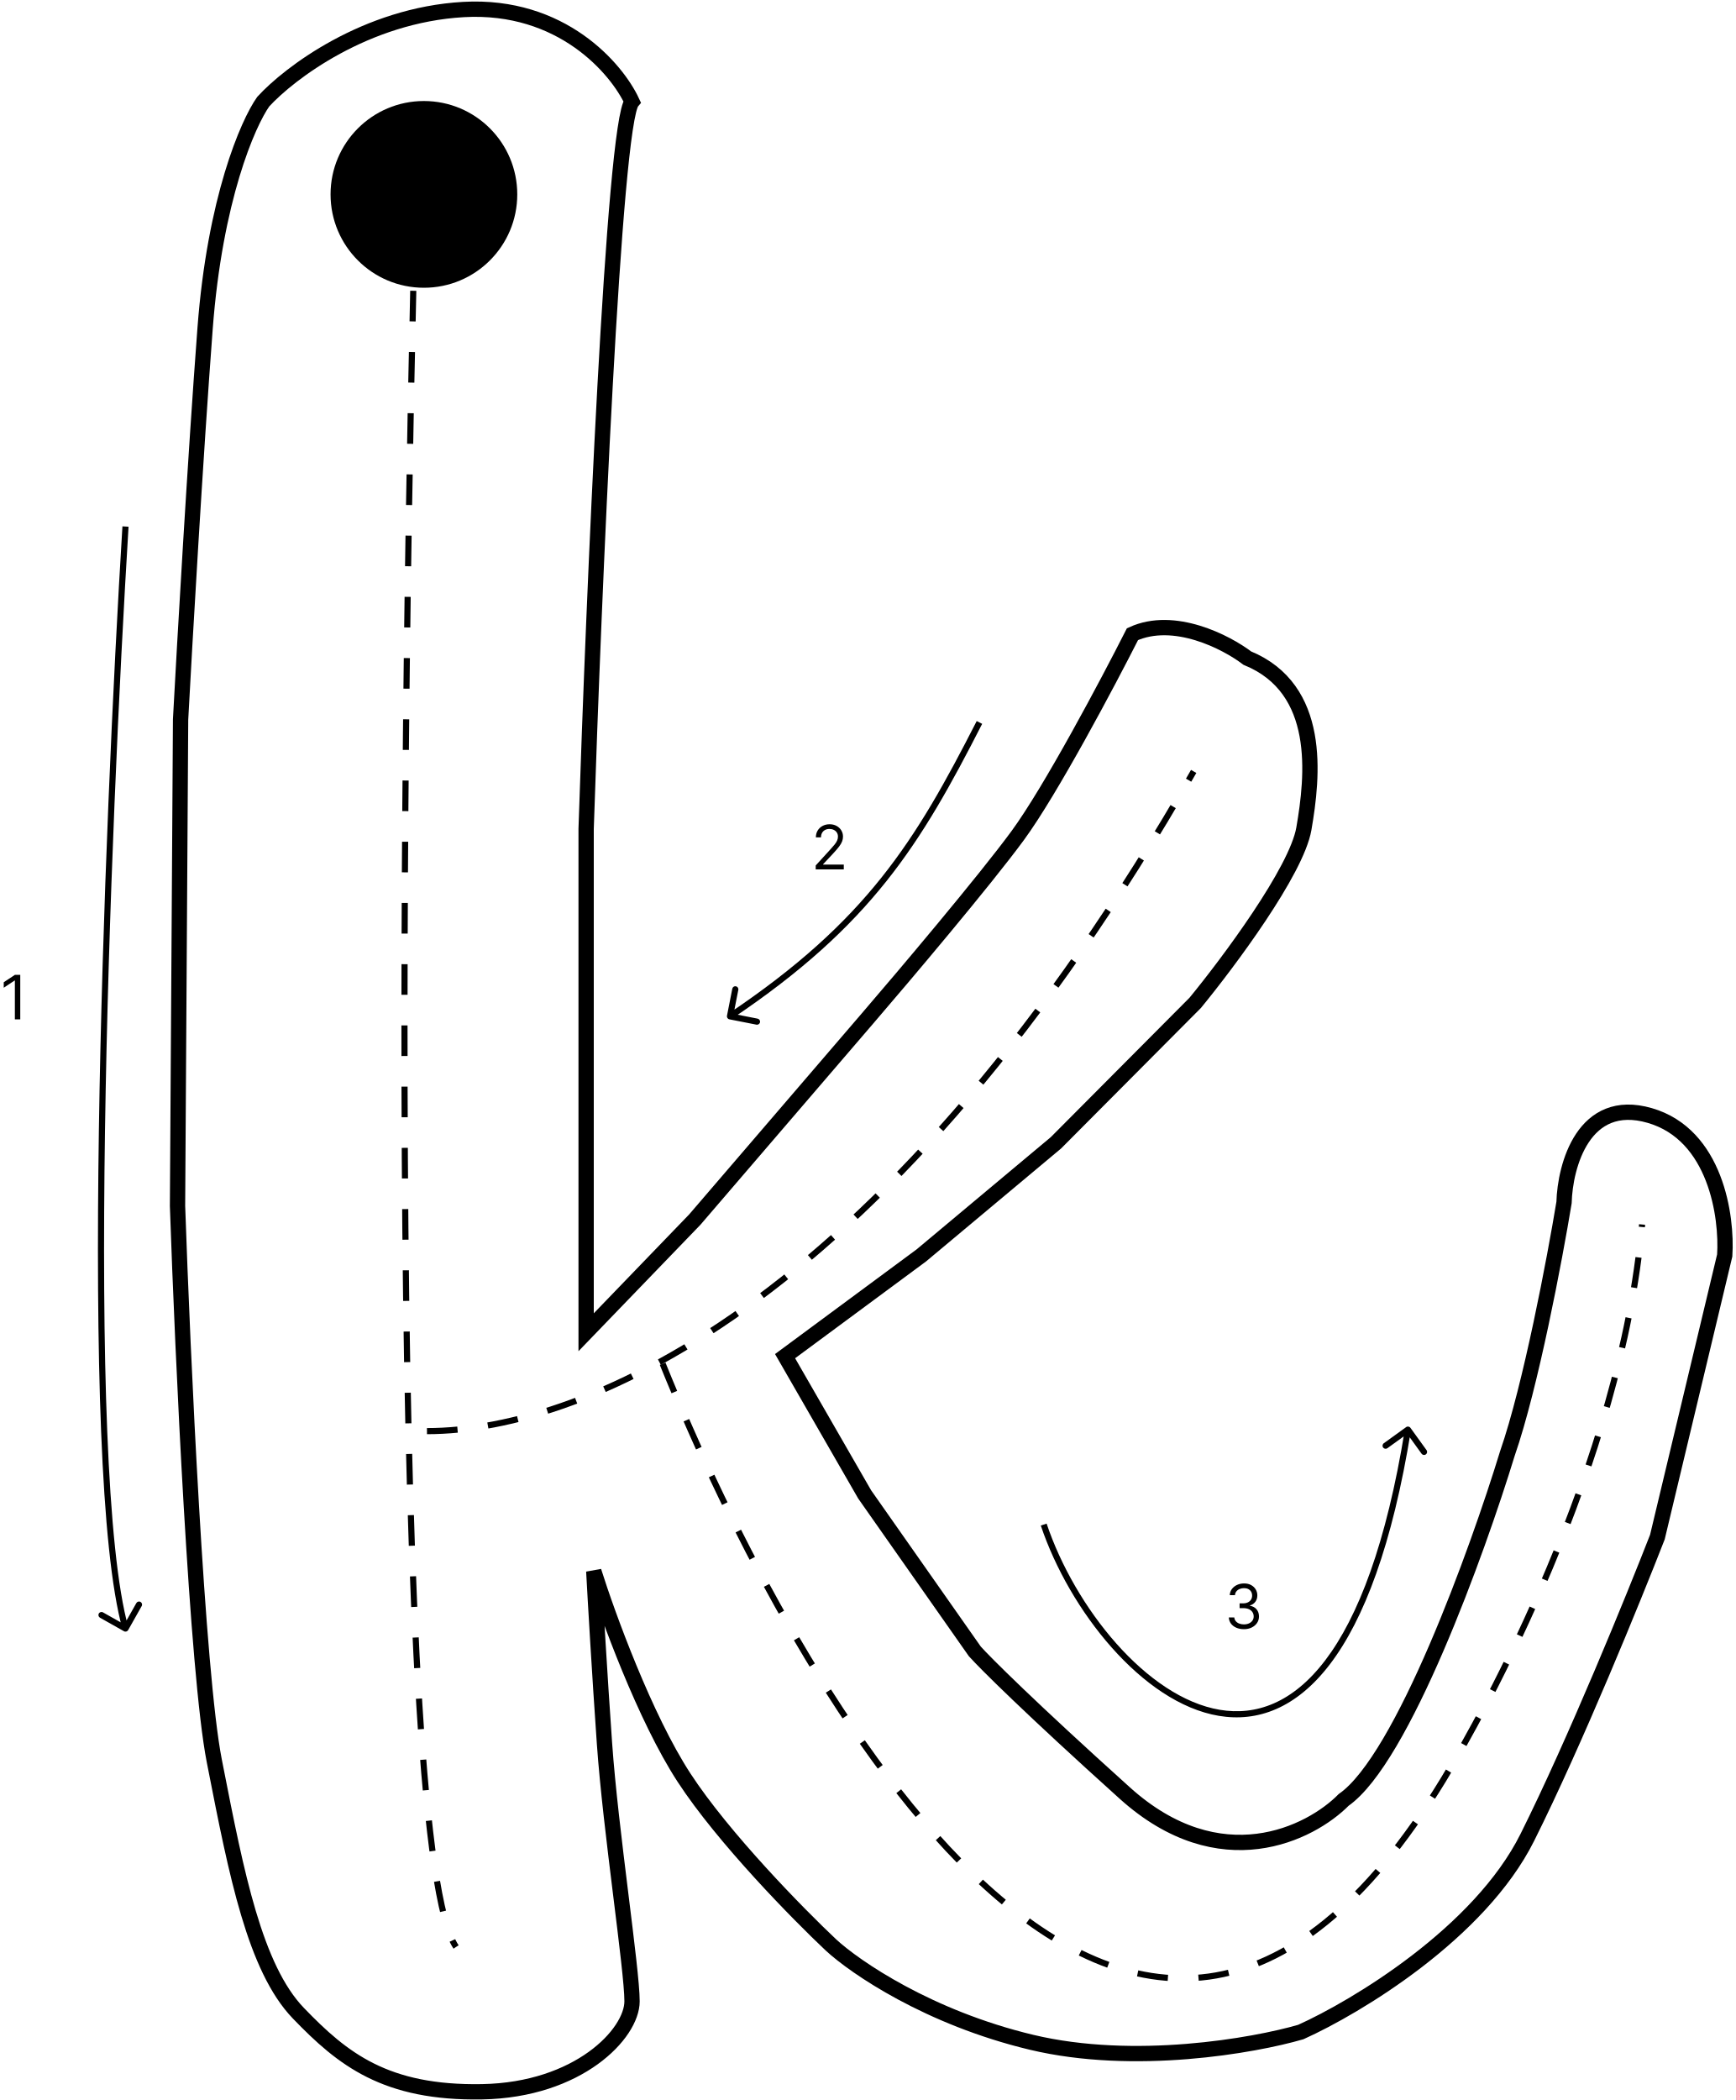
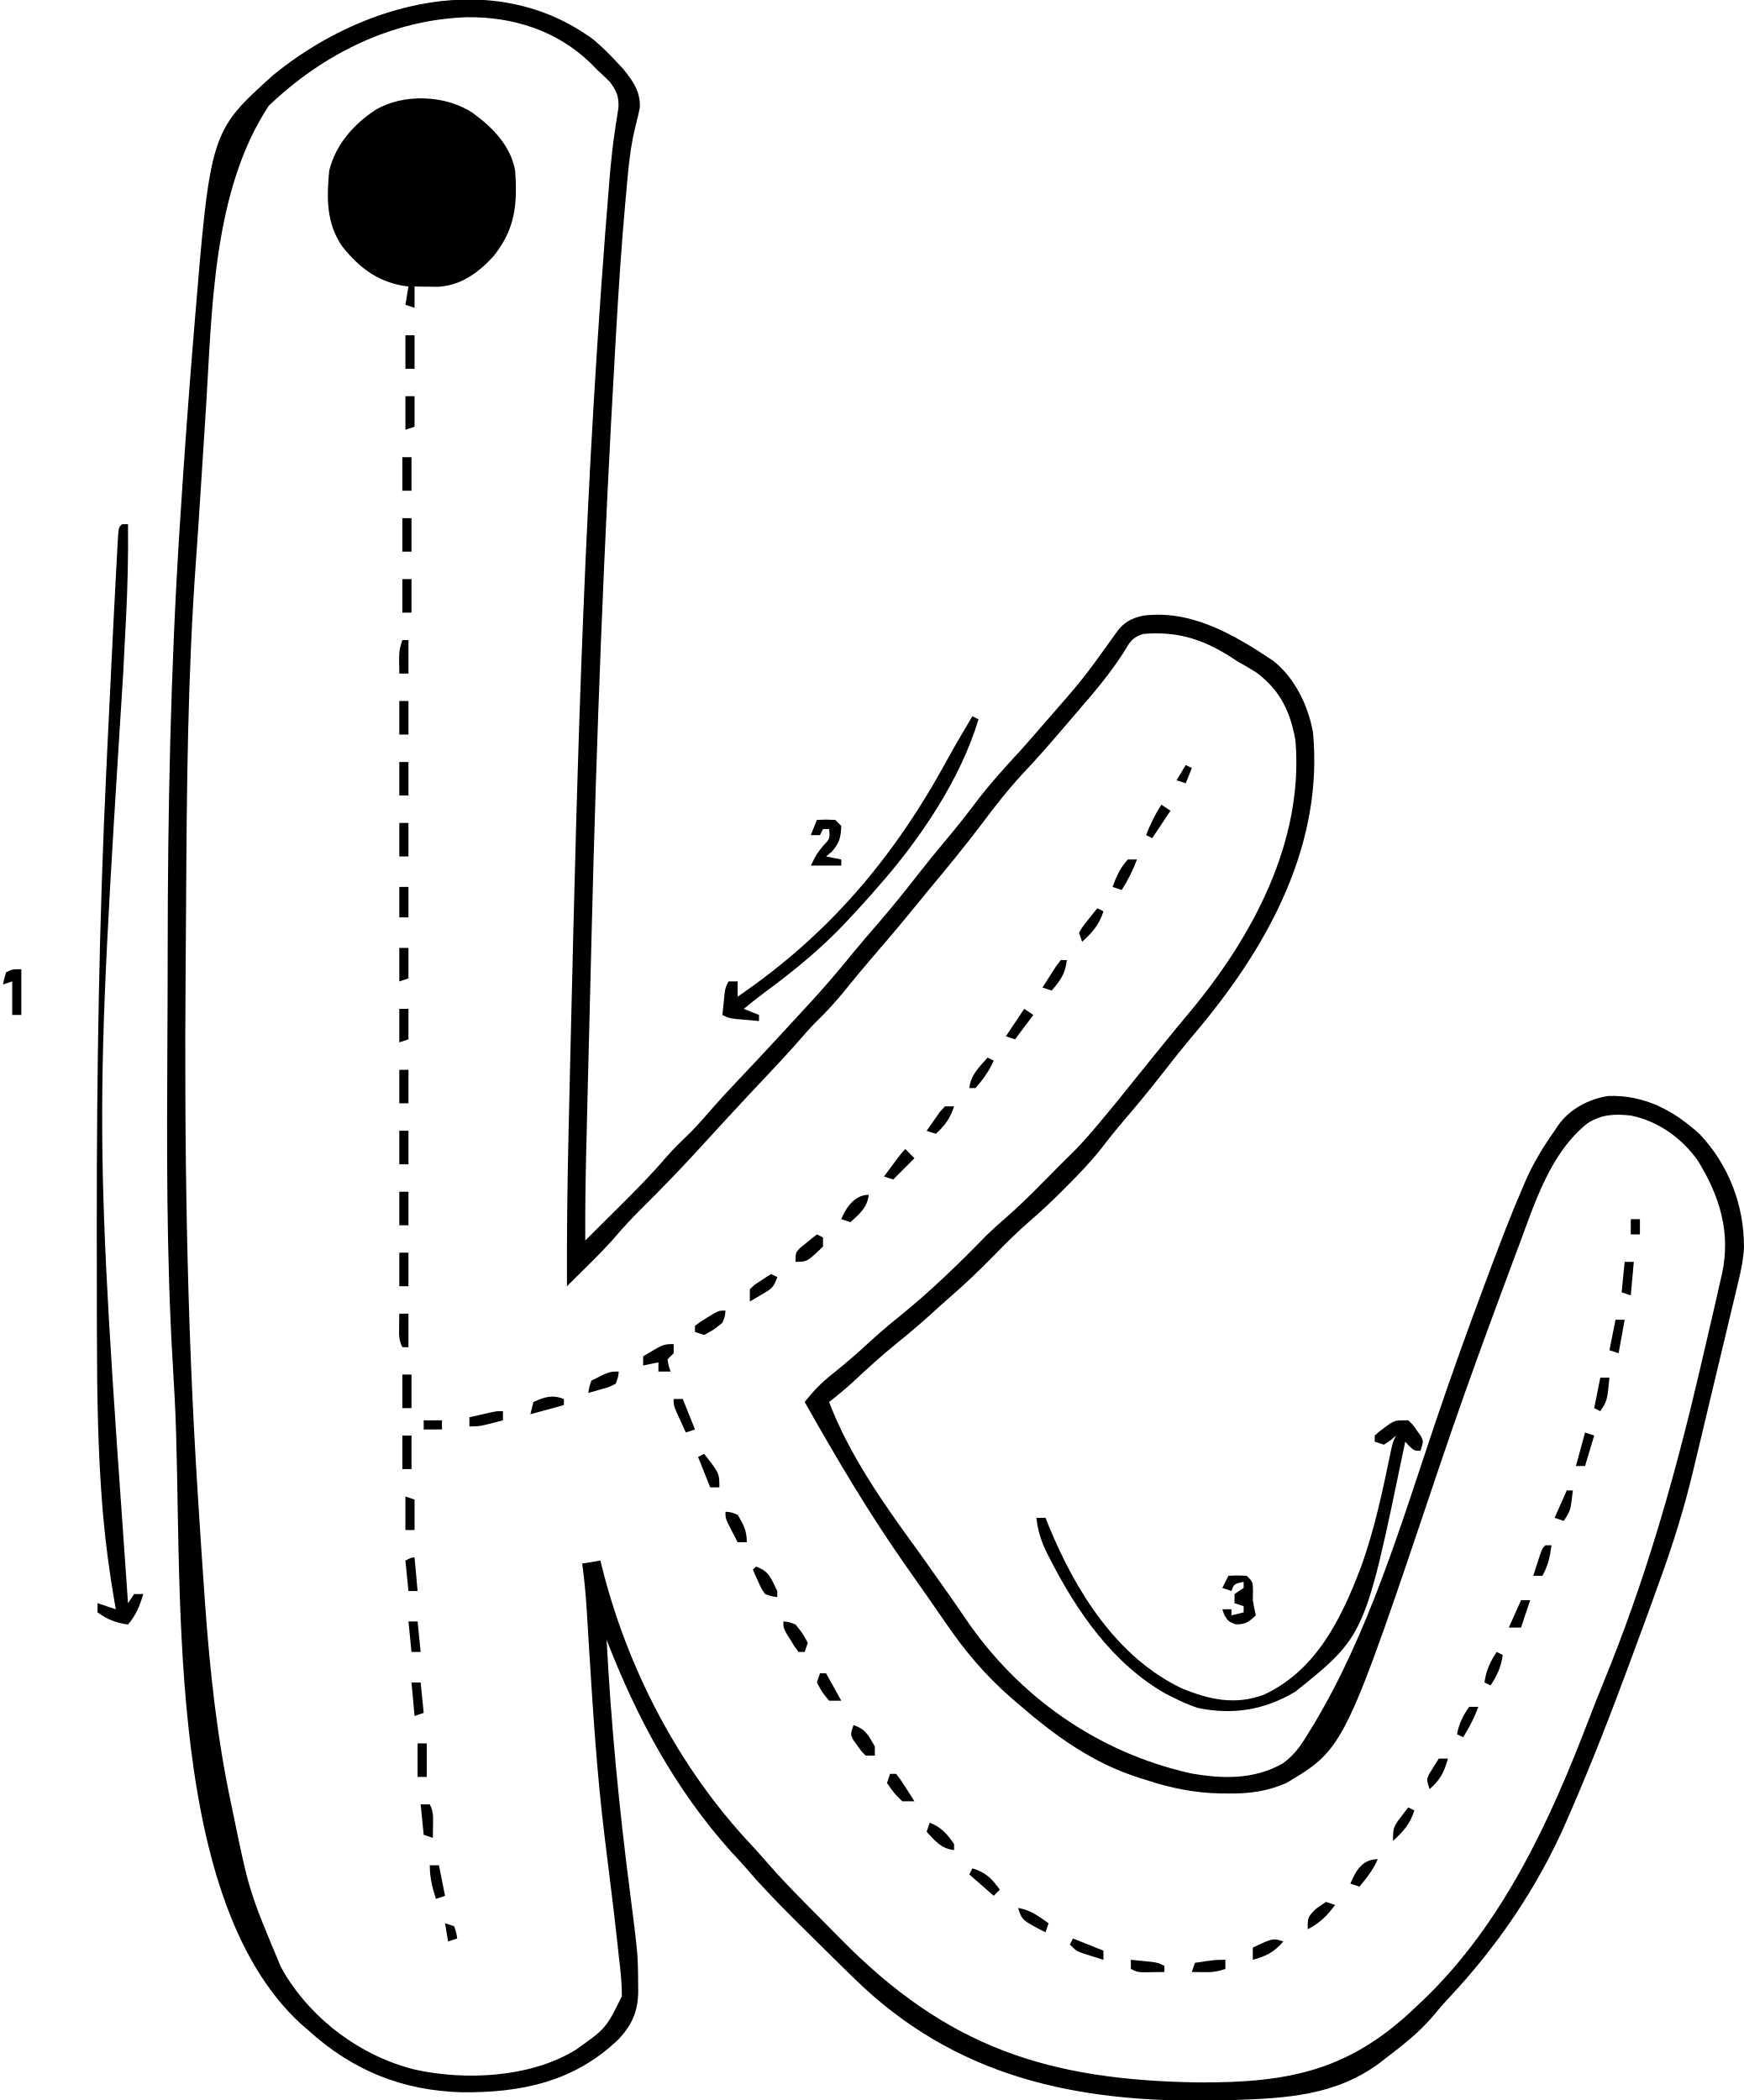
- <svg xmlns="http://www.w3.org/2000/svg" width="567" height="686" viewBox="0 0 567 686" fill="none">
-   <path d="M151.5 3.106C183.5 1.322 201.5 22.434 206.5 33.214C200.5 40.35 194 194.53 191.5 270.727V435.203L227 398.405L283.5 332.615C295.333 318.862 321.7 287.677 332.5 272.958C343.3 258.238 362 222.964 370 207.167C383.6 200.923 400.667 209.769 407.5 214.973C432 225.009 429 253.443 426 270.727C423.6 284.554 401.333 314.402 390.5 327.597L345 373.315L301 410.113L256.5 443.008L282.5 488.17L318.5 539.464C321.833 543.181 336.3 557.64 367.5 585.74C398.7 613.84 428.167 598.935 439 587.97C458.2 574.589 482.667 506.94 492.5 474.788C500.1 452.933 508 411.043 511 392.829C511.333 380.749 517.4 358.15 539 364.395C560.6 370.639 564.333 397.476 563.5 410.113L541.5 502.108C533.833 521.808 514.6 569.013 499 600.236C483.4 631.458 443.167 655.619 425 663.796C409.667 668.256 370.6 675.17 337 667.141C303.4 659.113 279.333 642.609 271.5 635.361C260.833 625.325 236.3 600.347 223.5 580.722C210.7 561.096 198.5 527.569 194 513.259C194.5 522.551 195.9 546.823 197.5 569.571C199.5 598.006 206.5 643.167 206.5 653.76C206.5 664.354 189 682.752 157.5 683.31C126 683.868 112 672.717 97.5 657.663C83.284 642.904 77.238 612.065 70.409 577.235L70 575.146C64.4 546.6 59.667 442.451 58 393.945L59 235.045C60.333 210.141 63.8 149.74 67 107.367C70.2 64.994 81 40.276 86 33.214C94.5 23.921 119.5 4.89 151.5 3.106Z" stroke="black" stroke-width="5" />
-   <path d="M136 55C131.166 235.167 127 603.6 149 636" stroke="black" stroke-width="2" stroke-dasharray="10 10" />
-   <path d="M139.5 467.5C192 467.5 291.2 424.4 390 252" stroke="black" stroke-width="2" stroke-dasharray="10 10" />
-   <path d="M216.5 445.5C260.167 553.5 370 748 471.5 581.5C484.607 560 529.7 478.4 536.5 400" stroke="black" stroke-width="2" stroke-dasharray="10 10" />
-   <path d="M6.619 318.455V333H4.858V320.301H4.773L1.222 322.659V320.869L4.858 318.455H6.619Z" fill="black" />
-   <path d="M266.506 284V282.722L271.307 277.466C271.87 276.85 272.334 276.315 272.699 275.861C273.063 275.402 273.333 274.971 273.509 274.568C273.688 274.161 273.778 273.735 273.778 273.29C273.778 272.778 273.655 272.336 273.409 271.962C273.168 271.588 272.836 271.299 272.415 271.095C271.993 270.892 271.52 270.79 270.994 270.79C270.436 270.79 269.948 270.906 269.531 271.138C269.119 271.365 268.8 271.685 268.572 272.097C268.35 272.509 268.239 272.991 268.239 273.545H266.562C266.562 272.693 266.759 271.945 267.152 271.301C267.545 270.657 268.08 270.155 268.757 269.795C269.439 269.436 270.204 269.256 271.051 269.256C271.903 269.256 272.659 269.436 273.317 269.795C273.975 270.155 274.491 270.641 274.865 271.251C275.239 271.862 275.426 272.542 275.426 273.29C275.426 273.825 275.329 274.348 275.135 274.859C274.946 275.366 274.614 275.932 274.141 276.557C273.672 277.177 273.021 277.935 272.188 278.83L268.92 282.324V282.438H275.682V284H266.506Z" fill="black" />
-   <path d="M406.42 532.199C405.483 532.199 404.647 532.038 403.913 531.716C403.184 531.394 402.604 530.946 402.173 530.374C401.747 529.796 401.515 529.126 401.477 528.364H403.267C403.305 528.832 403.466 529.237 403.75 529.578C404.034 529.914 404.406 530.175 404.865 530.359C405.324 530.544 405.833 530.636 406.392 530.636C407.017 530.636 407.571 530.527 408.054 530.31C408.537 530.092 408.916 529.789 409.19 529.401C409.465 529.012 409.602 528.562 409.602 528.051C409.602 527.516 409.47 527.045 409.205 526.638C408.939 526.226 408.551 525.904 408.04 525.672C407.528 525.44 406.903 525.324 406.165 525.324H405V523.761H406.165C406.742 523.761 407.249 523.657 407.685 523.449C408.125 523.241 408.468 522.947 408.714 522.568C408.965 522.189 409.091 521.744 409.091 521.233C409.091 520.741 408.982 520.312 408.764 519.947C408.546 519.583 408.239 519.299 407.841 519.095C407.448 518.892 406.984 518.79 406.449 518.79C405.947 518.79 405.473 518.882 405.028 519.067C404.588 519.247 404.228 519.509 403.949 519.855C403.67 520.196 403.518 520.608 403.494 521.091H401.79C401.818 520.329 402.048 519.661 402.479 519.088C402.91 518.51 403.473 518.061 404.169 517.739C404.87 517.417 405.639 517.256 406.477 517.256C407.377 517.256 408.149 517.438 408.793 517.803C409.437 518.162 409.931 518.638 410.277 519.23C410.623 519.822 410.795 520.461 410.795 521.148C410.795 521.967 410.58 522.665 410.149 523.243C409.723 523.821 409.143 524.221 408.409 524.443V524.557C409.328 524.708 410.045 525.099 410.561 525.729C411.077 526.354 411.335 527.128 411.335 528.051C411.335 528.842 411.12 529.552 410.689 530.182C410.263 530.807 409.68 531.299 408.942 531.659C408.203 532.019 407.363 532.199 406.42 532.199Z" fill="black" />
-   <path d="M40.509 532.871C40.99 533.142 41.6 532.972 41.871 532.491L46.29 524.651C46.562 524.17 46.391 523.56 45.91 523.288C45.429 523.017 44.819 523.188 44.548 523.669L40.62 530.638L33.651 526.71C33.169 526.439 32.56 526.609 32.288 527.09C32.017 527.571 32.188 528.181 32.669 528.452L40.509 532.871ZM40.002 171.939C36.983 221.133 33.36 298.17 32.303 369.404C31.775 405.02 31.888 439.196 33.039 467.72C34.19 496.212 36.379 519.163 40.037 532.269L41.963 531.731C38.376 518.878 36.189 496.146 35.038 467.639C33.888 439.167 33.775 405.031 34.303 369.433C35.359 298.238 38.98 221.234 41.998 172.061L40.002 171.939Z" fill="black" />
-   <path d="M237.519 331.807C237.412 332.349 237.765 332.874 238.307 332.981L247.137 334.721C247.679 334.828 248.204 334.475 248.311 333.934C248.418 333.392 248.065 332.866 247.524 332.759L239.674 331.212L241.221 323.363C241.328 322.821 240.975 322.296 240.434 322.189C239.892 322.082 239.366 322.435 239.259 322.976L237.519 331.807ZM319.109 235.545C309.082 255.186 300.106 271.489 287.986 286.683C275.874 301.867 260.596 315.975 237.943 331.17L239.057 332.83C261.85 317.543 277.289 303.3 289.55 287.93C301.803 272.569 310.854 256.113 320.891 236.455L319.109 235.545Z" fill="black" />
-   <path d="M460.811 466.415C460.487 465.967 459.862 465.866 459.415 466.189L452.118 471.458C451.67 471.781 451.569 472.406 451.892 472.854C452.216 473.302 452.841 473.402 453.288 473.079L459.775 468.396L464.458 474.882C464.781 475.33 465.406 475.431 465.854 475.108C466.302 474.784 466.402 474.159 466.079 473.711L460.811 466.415ZM340.052 498.347C344.731 512.273 353.04 526.734 363.261 538.244C373.467 549.736 385.679 558.395 398.198 560.505C410.819 562.633 423.55 558.071 434.584 543.561C445.573 529.11 454.917 504.762 460.987 467.159L459.013 466.841C452.963 504.315 443.689 528.283 432.992 542.351C422.338 556.36 410.311 560.519 398.53 558.533C386.647 556.53 374.814 548.241 364.756 536.916C354.714 525.607 346.541 511.38 341.948 497.71L340.052 498.347Z" fill="black" />
-   <circle cx="138.5" cy="63.5" r="30.5" fill="black" />
+ <svg xmlns="http://www.w3.org/2000/svg" version="1.1" width="572" height="689">
+   <path d="M0 0 C2.61 2.193 4.936 4.471 7.254 6.969 C8.079 7.853 8.904 8.737 9.754 9.648 C12.989 13.682 15.3 16.873 15.184 22.168 C14.805 23.977 14.423 25.787 13.944 27.572 C12.025 34.841 11.392 42.191 10.738 49.66 C10.609 51.085 10.481 52.51 10.352 53.936 C9.131 67.647 8.216 81.374 7.433 95.117 C7.313 97.214 7.191 99.311 7.07 101.408 C3.392 164.968 0.944 228.604 -0.629 292.249 C-0.757 297.416 -0.888 302.582 -1.02 307.749 C-1.309 319.134 -1.591 330.52 -1.871 341.906 C-1.905 343.273 -1.905 343.273 -1.939 344.667 C-2.069 349.922 -2.196 355.177 -2.321 360.431 C-2.359 362.027 -2.397 363.622 -2.437 365.217 C-2.671 374.804 -2.796 384.378 -2.746 393.969 C0.119 391.127 2.982 388.283 5.842 385.436 C6.811 384.471 7.782 383.507 8.754 382.544 C13.954 377.39 19.035 372.207 23.799 366.645 C26.319 363.743 29.092 361.111 31.848 358.438 C34.48 355.737 36.935 352.917 39.407 350.07 C42.34 346.733 45.39 343.51 48.441 340.281 C49.762 338.878 51.082 337.474 52.402 336.07 C53.052 335.38 53.701 334.689 54.37 333.978 C58.57 329.498 62.731 324.983 66.884 320.459 C68.22 319.005 69.561 317.555 70.902 316.105 C75.74 310.844 80.36 305.468 84.848 299.906 C87.552 296.605 90.335 293.381 93.129 290.156 C97.659 284.913 101.999 279.554 106.247 274.081 C109.197 270.289 112.221 266.581 115.316 262.906 C118.754 258.823 122.039 254.664 125.254 250.406 C129.908 244.263 135.009 238.616 140.254 232.969 C142.617 230.328 144.937 227.65 147.254 224.969 C147.684 224.475 148.115 223.982 148.558 223.474 C160.661 209.639 160.661 209.639 171.344 194.711 C173.783 191.209 176.192 189.884 180.254 188.969 C196.094 186.916 210.137 195.234 222.836 203.688 C229.984 209.264 234.458 218.456 236.008 227.324 C239.385 263.613 221.921 296.099 199.379 323.406 C198.167 324.859 196.955 326.311 195.742 327.762 C192.606 331.522 189.568 335.35 186.566 339.219 C182.555 344.377 178.412 349.4 174.158 354.361 C171.51 357.456 168.977 360.607 166.504 363.844 C162.881 368.417 158.872 372.534 154.754 376.656 C154.137 377.274 153.52 377.892 152.884 378.529 C149.771 381.605 146.6 384.568 143.285 387.426 C139.066 391.075 135.159 394.988 131.254 398.969 C126.668 403.644 122.017 408.144 117.053 412.419 C114.81 414.351 112.627 416.346 110.441 418.344 C107 421.454 103.491 424.434 99.879 427.344 C94.708 431.523 89.837 435.953 84.98 440.488 C82.48 442.763 79.919 444.89 77.254 446.969 C83.788 464.123 94.824 479.915 105.581 494.665 C107.75 497.651 109.872 500.669 111.991 503.69 C113.475 505.803 114.969 507.908 116.465 510.012 C118.254 512.535 120.008 515.076 121.73 517.645 C139.321 543.613 165.13 561.804 195.691 568.75 C206.147 570.66 216.666 570.927 226.121 565.516 C229.8 562.847 231.933 559.845 234.254 555.969 C234.906 554.914 235.558 553.86 236.23 552.773 C254.345 522.581 264.77 487.511 275.937 454.321 C281.287 438.452 286.935 422.711 292.816 407.031 C293.19 406.032 293.563 405.032 293.948 404.002 C297.473 394.584 301.051 385.199 305.055 375.973 C305.461 375.032 305.461 375.032 305.876 374.072 C308.429 368.312 311.618 363.099 315.254 357.969 C315.65 357.365 316.045 356.762 316.453 356.141 C320.291 350.808 326.367 347.608 332.773 346.555 C344.681 346.142 354.27 351.233 362.879 359.094 C372.415 369.205 377.49 382.513 377.387 396.32 C377.187 400.296 376.383 404.008 375.437 407.865 C375.244 408.692 375.05 409.52 374.851 410.373 C374.214 413.082 373.561 415.787 372.906 418.492 C372.452 420.403 371.997 422.314 371.544 424.225 C370.592 428.226 369.632 432.224 368.666 436.222 C367.444 441.286 366.24 446.353 365.043 451.423 C364.108 455.373 363.162 459.321 362.214 463.269 C361.767 465.133 361.324 466.997 360.883 468.863 C357.798 481.893 353.878 494.405 349.254 506.969 C348.532 508.98 347.81 510.99 347.089 513.002 C346.486 514.657 345.88 516.311 345.273 517.965 C344.938 518.88 344.603 519.794 344.258 520.737 C343.197 523.628 342.133 526.517 341.066 529.406 C340.698 530.404 340.33 531.402 339.95 532.431 C333.779 549.119 327.366 565.656 320.254 581.969 C319.89 582.81 319.527 583.652 319.152 584.519 C309.757 606.08 296.54 625.493 280.445 642.621 C278.484 644.722 276.648 646.881 274.816 649.094 C270.512 654.034 265.436 657.989 260.254 661.969 C259.403 662.624 258.552 663.278 257.676 663.953 C243.391 674.465 227.466 675.38 210.254 675.969 C209.578 675.992 208.903 676.015 208.207 676.04 C162.741 677.348 122.264 670.295 88.254 638.719 C85.557 636.166 82.901 633.573 80.254 630.969 C79.795 630.518 79.337 630.067 78.864 629.602 C75.149 625.944 71.448 622.273 67.754 618.594 C66.975 617.82 66.975 617.82 66.181 617.03 C60.835 611.704 55.572 606.352 50.663 600.614 C48.878 598.53 47.002 596.537 45.129 594.531 C26.736 574.035 14.178 550.563 4.254 524.969 C5.721 552.676 8.351 580.115 11.916 607.634 C14.546 628.232 14.546 628.232 14.609 638.359 C14.617 639.064 14.624 639.769 14.632 640.495 C14.536 646.906 12.58 651.324 8.254 655.969 C-6.188 669.939 -23.622 673.608 -43.11 673.439 C-62.765 672.906 -79.116 666.308 -93.746 652.969 C-94.538 652.282 -95.329 651.595 -96.145 650.887 C-142.099 608.618 -134.417 503.011 -137.433 445.814 C-137.649 441.743 -137.876 437.672 -138.114 433.603 C-140.173 398.444 -140.02 363.268 -139.83 328.063 C-139.778 318.492 -139.739 308.922 -139.736 299.351 C-139.717 253.193 -138.797 207.23 -135.871 161.156 C-135.806 160.135 -135.742 159.114 -135.675 158.062 C-134.349 137.29 -132.845 116.533 -131.133 95.789 C-131.042 94.676 -131.042 94.676 -130.948 93.541 C-125.713 30.179 -125.713 30.179 -105.148 11.625 C-75.986 -12.265 -32.479 -24.025 0 0 Z M-106.559 21.656 C-124.97 49.536 -125.138 88.346 -127.16 120.606 C-127.415 124.66 -127.681 128.714 -127.944 132.767 C-128.262 137.66 -128.577 142.553 -128.884 147.447 C-129.383 155.37 -129.9 163.29 -130.475 171.208 C-133.178 208.509 -133.489 245.829 -133.694 283.212 C-133.734 290.276 -133.787 297.339 -133.845 304.403 C-134.3 361.986 -133.549 419.297 -129.886 476.772 C-129.748 478.936 -129.612 481.1 -129.476 483.263 C-128.912 492.209 -128.317 501.153 -127.684 510.094 C-127.608 511.165 -127.532 512.236 -127.454 513.339 C-125.865 535.34 -123.537 557.13 -118.934 578.719 C-118.759 579.55 -118.585 580.382 -118.406 581.238 C-113.037 607.426 -113.037 607.426 -102.746 631.969 C-102.332 632.737 -101.919 633.505 -101.492 634.297 C-92.106 649.875 -76.285 661.565 -58.746 665.969 C-42.069 669.675 -20.648 668.622 -5.875 659.512 C4.034 652.495 4.034 652.495 9.254 641.969 C9.3 637.507 8.779 633.145 8.254 628.719 C8.106 627.348 7.961 625.977 7.816 624.606 C7.075 617.694 6.238 610.793 5.374 603.895 C4.847 599.691 4.33 595.487 3.816 591.281 C3.657 589.982 3.657 589.982 3.495 588.657 C1.047 568.438 -0.235 548.144 -1.49 527.823 C-1.568 526.566 -1.646 525.308 -1.726 524.012 C-1.87 521.65 -2.012 519.288 -2.151 516.925 C-2.493 511.234 -2.958 505.616 -3.746 499.969 C-1.766 499.639 0.214 499.309 2.254 498.969 C2.44 499.794 2.44 499.794 2.629 500.637 C11.02 534.465 27.966 567.029 51.84 592.379 C53.748 594.426 55.582 596.499 57.407 598.618 C61.195 602.953 65.166 607.077 69.215 611.168 C69.964 611.925 70.713 612.682 71.484 613.462 C73.064 615.056 74.646 616.648 76.229 618.239 C77.816 619.837 79.398 621.44 80.975 623.047 C115.958 658.686 148.98 669.467 198.512 670.205 C228.56 670.34 248.312 666.241 270.254 644.969 C270.935 644.328 271.615 643.687 272.316 643.027 C298.344 618.024 313.814 584.259 326.483 551.12 C328.107 546.884 329.775 542.67 331.497 538.473 C344.696 506.226 354.073 473.844 362.066 439.969 C362.3 438.982 362.534 437.994 362.775 436.977 C364.132 431.246 365.472 425.511 366.786 419.77 C367.189 418.007 367.595 416.244 368.004 414.482 C368.566 412.045 369.115 409.605 369.659 407.164 C369.905 406.112 369.905 406.112 370.155 405.04 C373.14 391.361 369.464 379.418 362.172 367.633 C356.848 360.238 349.258 354.818 340.254 352.969 C334.836 352.358 330.478 352.597 325.867 355.66 C313.884 365.38 308.865 381.329 303.691 395.281 C302.991 397.148 302.29 399.014 301.588 400.881 C299.456 406.569 297.35 412.267 295.254 417.969 C294.939 418.826 294.624 419.682 294.299 420.565 C288.59 436.112 283.004 451.699 277.727 467.398 C246.419 560.521 246.419 560.521 227.254 571.969 C220.924 574.733 215.051 575.487 208.191 575.406 C207.275 575.399 206.359 575.391 205.415 575.383 C196.905 575.18 189.308 573.618 181.254 570.969 C180.596 570.765 179.938 570.561 179.26 570.352 C163.753 565.497 151.452 556.546 139.254 545.969 C138.379 545.216 137.503 544.463 136.602 543.688 C128.414 536.497 121.843 528.693 115.691 519.719 C114.468 517.95 113.244 516.182 112.02 514.414 C111.399 513.515 110.778 512.615 110.139 511.688 C107.692 508.157 105.213 504.649 102.735 501.14 C90.437 483.685 79.743 465.545 69.254 446.969 C72.04 443.401 74.751 440.58 78.316 437.781 C82.254 434.628 86.046 431.39 89.754 427.969 C93.247 424.752 96.794 421.682 100.504 418.719 C110.529 410.616 119.836 401.589 128.812 392.348 C130.835 390.377 132.891 388.533 135.027 386.691 C139.362 382.93 143.41 378.926 147.441 374.844 C148.127 374.154 148.812 373.464 149.518 372.754 C150.844 371.419 152.168 370.083 153.491 368.744 C154.952 367.272 156.429 365.816 157.91 364.363 C160.601 361.614 163.098 358.729 165.566 355.781 C166.049 355.207 166.532 354.634 167.03 354.042 C170.428 349.99 173.757 345.887 177.043 341.742 C179.289 338.925 181.557 336.128 183.833 333.334 C184.955 331.956 186.075 330.576 187.193 329.195 C189.88 325.876 192.58 322.572 195.336 319.309 C216.096 294.481 232.99 263.149 230.254 229.969 C228.598 220.495 225.197 213.343 217.375 207.586 C215.373 206.3 213.326 205.138 211.254 203.969 C210.469 203.463 209.684 202.958 208.875 202.438 C199.679 196.566 191.22 194.02 180.254 194.969 C176.364 196.265 175.888 197.764 173.754 201.219 C169.553 207.705 164.8 213.461 159.725 219.276 C158.227 221 156.746 222.738 155.27 224.48 C150.562 230.028 145.804 235.483 140.816 240.781 C135.926 246.013 131.612 251.606 127.31 257.326 C121.694 264.776 115.761 271.946 109.792 279.115 C107.719 281.614 105.674 284.135 103.629 286.656 C99.734 291.428 95.73 296.1 91.706 300.763 C88.551 304.426 85.474 308.14 82.441 311.906 C79.481 315.555 76.421 318.934 73.035 322.188 C71.263 323.96 69.626 325.795 67.992 327.695 C64.446 331.776 60.78 335.727 57.066 339.656 C55.743 341.062 54.42 342.468 53.098 343.875 C52.448 344.566 51.798 345.257 51.129 345.969 C48.427 348.851 45.744 351.751 43.066 354.656 C42.582 355.181 42.098 355.706 41.598 356.247 C39.169 358.881 36.748 361.522 34.336 364.172 C28.423 370.649 22.351 376.919 16.116 383.087 C12.638 386.541 9.347 390.071 6.184 393.816 C2.359 398.082 -1.768 402.064 -5.839 406.092 C-6.384 406.631 -6.929 407.17 -7.49 407.726 C-7.904 408.136 -8.319 408.546 -8.746 408.969 C-8.823 392.26 -8.618 375.571 -8.23 358.867 C-8.174 356.378 -8.118 353.89 -8.062 351.401 C-7.895 344.072 -7.722 336.743 -7.546 329.415 C-7.496 327.335 -7.446 325.256 -7.397 323.177 C-5.289 234.916 -3.134 146.357 5.324 44.395 C5.397 43.584 5.47 42.774 5.544 41.938 C5.909 38.055 6.344 34.2 6.914 30.341 C7.02 29.609 7.125 28.877 7.234 28.123 C7.525 26.16 7.84 24.201 8.157 22.243 C8.268 18.507 7.6 16.966 5.441 13.969 C4.091 12.589 2.693 11.255 1.254 9.969 C0.576 9.274 -0.102 8.579 -0.801 7.863 C-11.906 -2.978 -26.316 -7.557 -41.612 -7.383 C-66.336 -6.539 -88.904 4.786 -106.559 21.656 Z " fill="#000000" transform="translate(194.7461,13.03125)" />
+   <path d="M0 0 C6.518 4.69 12.553 10.812 14 19 C14.799 30.256 13.991 38.319 6.75 47.25 C1.723 52.667 -4.027 56.812 -11.578 57.098 C-12.46 57.086 -13.342 57.074 -14.25 57.062 C-15.142 57.053 -16.034 57.044 -16.953 57.035 C-17.629 57.024 -18.304 57.012 -19 57 C-19 59.31 -19 61.62 -19 64 C-20.485 63.505 -20.485 63.505 -22 63 C-21.67 61.02 -21.34 59.04 -21 57 C-21.557 56.925 -22.114 56.85 -22.688 56.773 C-31.36 55.279 -37.323 50.647 -42.746 43.82 C-47.974 36.231 -47.847 27.935 -47 19 C-44.938 10.555 -38.998 3.733 -31.812 -0.938 C-22.695 -6.416 -8.77 -5.841 0 0 Z " fill="#000000" transform="translate(155,37)" />
+   <path d="M0 0 C0.66 0 1.32 0 2 0 C2.102 10.428 1.869 20.793 1.32 31.206 C1.19 33.666 1.066 36.126 0.942 38.586 C0.765 42.121 0.585 45.656 0.404 49.19 C-9.024 198.194 -9.024 198.194 2 354 C2.66 353.01 3.32 352.02 4 351 C4.99 351 5.98 351 7 351 C5.844 354.912 4.645 357.875 2 361 C-1.936 360.438 -4.792 359.383 -8 357 C-8 356.01 -8 355.02 -8 354 C-6.02 354.66 -4.04 355.32 -2 356 C-2.193 354.895 -2.387 353.791 -2.586 352.652 C-4.109 343.669 -5.333 334.704 -6.125 325.625 C-6.238 324.356 -6.238 324.356 -6.353 323.062 C-7.912 304.065 -8.171 285.059 -8.203 266.008 C-8.21 263.406 -8.217 260.804 -8.224 258.202 C-8.243 250.561 -8.248 242.92 -8.25 235.278 C-8.25 233.118 -8.251 230.958 -8.252 228.798 C-8.269 179.349 -7.474 129.998 -5.123 80.599 C-4.996 77.907 -4.87 75.215 -4.744 72.523 C-4.147 59.723 -3.525 46.923 -2.875 34.125 C-2.832 33.272 -2.789 32.419 -2.744 31.541 C-2.499 26.72 -2.247 21.899 -1.986 17.078 C-1.907 15.625 -1.83 14.172 -1.755 12.719 C-1.652 10.746 -1.543 8.774 -1.433 6.801 C-1.373 5.698 -1.314 4.595 -1.252 3.458 C-1 1 -1 1 0 0 Z " fill="#000000" transform="translate(40,172)" />
+   <path d="M0 0 C1.52 1.426 1.52 1.426 2.812 3.312 C3.252 3.927 3.692 4.542 4.145 5.176 C5 7 5 7 4 10 C2 10 2 10 0.375 8.5 C-0.079 8.005 -0.532 7.51 -1 7 C-1.145 7.708 -1.29 8.416 -1.44 9.145 C-14.197 70.676 -14.197 70.676 -37 89 C-47.135 95.063 -57.529 96.764 -69.113 94.352 C-71.875 93.416 -74.399 92.318 -77 91 C-77.855 90.572 -78.709 90.144 -79.59 89.703 C-96.961 79.806 -108.66 62.843 -117.562 45.438 C-117.898 44.783 -118.233 44.128 -118.578 43.453 C-120.437 39.649 -121.527 36.208 -122 32 C-121.01 32 -120.02 32 -119 32 C-118.611 32.969 -118.221 33.939 -117.82 34.938 C-109.125 56.016 -95.721 77.647 -74.438 87.875 C-65.388 91.637 -56.917 93.53 -47.426 90.059 C-30.205 82.068 -21.961 65.138 -15.512 48.133 C-10.949 35.543 -8.275 22.512 -5.569 9.42 C-5 7 -5 7 -4 5 C-4.598 5.516 -5.196 6.031 -5.812 6.562 C-6.534 7.037 -7.256 7.511 -8 8 C-8.99 7.67 -9.98 7.34 -11 7 C-11 6.34 -11 5.68 -11 5 C-9.609 3.711 -9.609 3.711 -7.75 2.375 C-7.147 1.929 -6.543 1.483 -5.922 1.023 C-4 0 -4 0 0 0 Z " fill="#000000" transform="translate(462,466)" />
+   <path d="M0 0 C0.99 0.495 0.99 0.495 2 1 C-3.812 20.656 -17.481 40.794 -31 56 C-31.692 56.801 -32.384 57.601 -33.098 58.426 C-35.355 60.994 -37.662 63.504 -40 66 C-40.458 66.492 -40.917 66.985 -41.389 67.492 C-49.604 76.245 -58.546 83.551 -68.203 90.661 C-70.515 92.384 -72.764 94.179 -75 96 C-73.35 96.66 -71.7 97.32 -70 98 C-70 98.66 -70 99.32 -70 100 C-71.625 99.859 -73.25 99.712 -74.875 99.562 C-76.232 99.441 -76.232 99.441 -77.617 99.316 C-80 99 -80 99 -82 98 C-81.859 96.541 -81.712 95.083 -81.562 93.625 C-81.481 92.813 -81.4 92.001 -81.316 91.164 C-81 89 -81 89 -80 87 C-79.01 87 -78.02 87 -77 87 C-77 88.65 -77 90.3 -77 92 C-46.807 71.391 -25.513 46.012 -8.152 14.093 C-5.535 9.338 -2.765 4.67 0 0 Z " fill="#000000" transform="translate(319,235)" />
+   <path d="M0 0 C2.875 -0.125 2.875 -0.125 6 0 C8 2 8 2 8.062 4.812 C8.042 5.864 8.021 6.916 8 8 C8.291 9.675 8.611 11.346 9 13 C6.671 15.157 5.609 16.015 2.375 15.938 C0 15 0 15 -1.312 12.938 C-1.539 12.298 -1.766 11.659 -2 11 C-1.01 11 -0.02 11 1 11 C1 11.66 1 12.32 1 13 C2.32 12.67 3.64 12.34 5 12 C5 11.34 5 10.68 5 10 C4.01 9.67 3.02 9.34 2 9 C2 8.01 2 7.02 2 6 C2.99 5.34 3.98 4.68 5 4 C5 3.34 5 2.68 5 2 C1.882 2.646 1.882 2.646 1 5 C0.01 4.67 -0.98 4.34 -2 4 C-1.34 2.68 -0.68 1.36 0 0 Z " fill="#000000" transform="translate(403,517)" />
+   <path d="M0 0 C2.875 -0.125 2.875 -0.125 6 0 C6.66 0.66 7.32 1.32 8 2 C7.838 5.736 7.412 7.525 4.938 10.375 C4.298 10.911 3.659 11.447 3 12 C4.65 12.33 6.3 12.66 8 13 C8 13.66 8 14.32 8 15 C4.7 15 1.4 15 -2 15 C0 11 0 11 2.125 8.438 C4.305 6.116 4.305 6.116 4 3 C3.34 3 2.68 3 2 3 C1.67 3.66 1.34 4.32 1 5 C0.01 5 -0.98 5 -2 5 C-1.34 3.35 -0.68 1.7 0 0 Z " fill="#000000" transform="translate(268,269)" />
+   <path d="M0 0 C0 4.95 0 9.9 0 15 C-0.99 15 -1.98 15 -3 15 C-3 11.37 -3 7.74 -3 4 C-3.99 4.33 -4.98 4.66 -6 5 C-5.625 3.062 -5.625 3.062 -5 1 C-3 0 -3 0 0 0 Z " fill="#000000" transform="translate(7,318)" />
+   <path d="M0 0 C0 0.99 0 1.98 0 3 C-0.66 3.66 -1.32 4.32 -2 5 C-1.681 7.108 -1.681 7.108 -1 9 C-2.32 9 -3.64 9 -5 9 C-5 8.01 -5 7.02 -5 6 C-6.65 6.33 -8.3 6.66 -10 7 C-10 6.01 -10 5.02 -10 4 C-3.375 0 -3.375 0 0 0 Z " fill="#000000" transform="translate(221,441)" />
+   <path d="M0 0 C-0.472 4.248 -2.967 6.2 -6 9 C-6.99 8.67 -7.98 8.34 -9 8 C-7.474 4.115 -4.498 0 0 0 Z " fill="#000000" transform="translate(285,392)" />
+   <path d="M0 0 C4.041 1.347 4.903 3.384 7 7 C7 7.99 7 8.98 7 10 C6.01 10 5.02 10 4 10 C2.578 8.574 2.578 8.574 1.25 6.688 C0.801 6.073 0.353 5.458 -0.109 4.824 C-1 3 -1 3 0 0 Z " fill="#000000" transform="translate(280,566)" />
+   <path d="M0 0 C0.99 0.33 1.98 0.66 3 1 C0.35 4.631 -2.018 6.899 -6 9 C-6 5 -6 5 -3.188 2.188 C-2.136 1.466 -1.084 0.744 0 0 Z " fill="#000000" transform="translate(435,624)" />
+   <path d="M0 0 C4.419 1.35 6.343 3.261 9 7 C8.34 7.66 7.68 8.32 7 9 C4.36 6.69 1.72 4.38 -1 2 C-0.67 1.34 -0.34 0.68 0 0 Z " fill="#000000" transform="translate(319,613)" />
+   <path d="M0 0 C3.794 1.49 5.683 3.691 8 7 C8 7.66 8 8.32 8 9 C3.752 8.528 1.8 6.033 -1 3 C-0.67 2.01 -0.34 1.02 0 0 Z " fill="#000000" transform="translate(305,598)" />
+   <path d="M0 0 C0.66 0 1.32 0 2 0 C3.508 1.969 3.508 1.969 5.125 4.5 C5.664 5.335 6.203 6.171 6.758 7.031 C7.168 7.681 7.578 8.331 8 9 C6.68 9 5.36 9 4 9 C1.188 6.188 1.188 6.188 -1 3 C-0.67 2.01 -0.34 1.02 0 0 Z " fill="#000000" transform="translate(292,582)" />
+   <path d="M0 0 C1.75 0.125 1.75 0.125 4 1 C6.312 3.875 6.312 3.875 8 7 C7.67 7.99 7.34 8.98 7 10 C6.34 10 5.68 10 5 10 C3.711 8.32 3.711 8.32 2.375 6.125 C1.929 5.406 1.483 4.686 1.023 3.945 C0 2 0 2 0 0 Z " fill="#000000" transform="translate(257,532)" />
+   <path d="M0 0 C1.812 0.125 1.812 0.125 4 1 C5.953 4.209 7 6.221 7 10 C6.01 10 5.02 10 4 10 C3.328 8.711 2.663 7.419 2 6.125 C1.629 5.406 1.258 4.686 0.875 3.945 C0 2 0 2 0 0 Z " fill="#000000" transform="translate(238,496)" />
+   <path d="M0 0 C0 0.66 0 1.32 0 2 C-5.445 3.485 -5.445 3.485 -11 5 C-10.67 3.68 -10.34 2.36 -10 1 C-6.37 -0.694 -3.805 -1.464 0 0 Z " fill="#000000" transform="translate(185,459)" />
+   <path d="M0 0 C-0.125 1.75 -0.125 1.75 -1 4 C-3.875 6.312 -3.875 6.312 -7 8 C-7.99 7.67 -8.98 7.34 -10 7 C-10 6.34 -10 5.68 -10 5 C-8.32 3.711 -8.32 3.711 -6.125 2.375 C-5.406 1.929 -4.686 1.483 -3.945 1.023 C-2 0 -2 0 0 0 Z " fill="#000000" transform="translate(238,430)" />
+   <path d="M0 0 C0.66 0.33 1.32 0.66 2 1 C0.823 4.532 0.044 4.863 -3.062 6.688 C-3.796 7.124 -4.529 7.561 -5.285 8.012 C-5.851 8.338 -6.417 8.664 -7 9 C-7 7.68 -7 6.36 -7 5 C-5.469 3.516 -5.469 3.516 -3.5 2.25 C-2.85 1.822 -2.201 1.394 -1.531 0.953 C-1.026 0.639 -0.521 0.324 0 0 Z " fill="#000000" transform="translate(253,418)" />
+   <path d="M0 0 C0.99 0.99 1.98 1.98 3 3 C0.69 5.31 -1.62 7.62 -4 10 C-4.99 9.67 -5.98 9.34 -7 9 C-6.022 7.687 -5.042 6.374 -4.062 5.062 C-3.517 4.332 -2.972 3.601 -2.41 2.848 C-1 1 -1 1 0 0 Z " fill="#000000" transform="translate(297,377)" />
+   <path d="M0 0 C0.99 0 1.98 0 3 0 C1.665 3.594 0.04 6.755 -2 10 C-2.99 9.67 -3.98 9.34 -5 9 C-3.761 5.568 -2.497 2.697 0 0 Z " fill="#000000" transform="translate(370,282)" />
+   <path d="M0 0 C-3.019 3.483 -5.569 4.792 -10 6 C-10 4.68 -10 3.36 -10 2 C-3.375 -1.125 -3.375 -1.125 0 0 Z " fill="#000000" transform="translate(421,637)" />
+   <path d="M0 0 C3.995 0.615 6.745 2.706 10 5 C9.67 5.99 9.34 6.98 9 8 C1.286 4 1.286 4 0 0 Z " fill="#000000" transform="translate(334,626)" />
+   <path d="M0 0 C-1.527 3.436 -3.599 6.119 -6 9 C-6.99 8.67 -7.98 8.34 -9 8 C-7.136 3.65 -5.024 0 0 0 Z " fill="#000000" transform="translate(452,610)" />
+   <path d="M0 0 C0.66 0.33 1.32 0.66 2 1 C0.606 5.435 -1.606 7.874 -5 11 C-5 6.864 -4.848 6.302 -2.5 3.25 C-2.036 2.636 -1.572 2.023 -1.094 1.391 C-0.552 0.702 -0.552 0.702 0 0 Z " fill="#000000" transform="translate(462,593)" />
+   <path d="M0 0 C0.99 0 1.98 0 3 0 C3 3.63 3 7.26 3 11 C2.01 11 1.02 11 0 11 C0 7.37 0 3.74 0 0 Z " fill="#000000" transform="translate(137,572)" />
+   <path d="M0 0 C0.66 0 1.32 0 2 0 C3.65 2.97 5.3 5.94 7 9 C5.68 9 4.36 9 3 9 C0.688 6.188 0.688 6.188 -1 3 C-0.67 2.01 -0.34 1.02 0 0 Z " fill="#000000" transform="translate(269,549)" />
+   <path d="M0 0 C4.427 1.476 4.914 3.901 7 8 C7 8.66 7 9.32 7 10 C5.141 9.754 5.141 9.754 3 9 C1.734 7.152 1.734 7.152 0.75 4.938 C0.415 4.204 0.08 3.471 -0.266 2.715 C-0.508 2.149 -0.75 1.583 -1 1 C-0.67 0.67 -0.34 0.34 0 0 Z " fill="#000000" transform="translate(248,514)" />
+   <path d="M0 0 C5 6.364 5 6.364 5 11 C4.01 11 3.02 11 2 11 C0.68 7.7 -0.64 4.4 -2 1 C-1.34 0.67 -0.68 0.34 0 0 Z " fill="#000000" transform="translate(231,477)" />
+   <path d="M0 0 C0.99 0 1.98 0 3 0 C3 3.63 3 7.26 3 11 C2.01 11 1.02 11 0 11 C0 7.37 0 3.74 0 0 Z " fill="#000000" transform="translate(132,471)" />
+   <path d="M0 0 C0 0.99 0 1.98 0 3 C-7.625 5 -7.625 5 -11 5 C-11 4.01 -11 3.02 -11 2 C-9.542 1.664 -8.084 1.331 -6.625 1 C-5.407 0.722 -5.407 0.722 -4.164 0.438 C-2 0 -2 0 0 0 Z " fill="#000000" transform="translate(165,463)" />
+   <path d="M0 0 C0.99 0 1.98 0 3 0 C4.32 3.3 5.64 6.6 7 10 C6.01 10.33 5.02 10.66 4 11 C3.329 9.544 2.663 8.085 2 6.625 C1.629 5.813 1.258 5.001 0.875 4.164 C0 2 0 2 0 0 Z " fill="#000000" transform="translate(221,459)" />
+   <path d="M0 0 C0.99 0 1.98 0 3 0 C3 3.63 3 7.26 3 11 C2.01 11 1.02 11 0 11 C0 7.37 0 3.74 0 0 Z " fill="#000000" transform="translate(132,451)" />
+   <path d="M0 0 C-0.215 1.891 -0.215 1.891 -1 4 C-3.066 5.047 -3.066 5.047 -5.562 5.75 C-6.802 6.114 -6.802 6.114 -8.066 6.484 C-9.024 6.74 -9.024 6.74 -10 7 C-9.715 5.109 -9.715 5.109 -9 3 C-3.107 0 -3.107 0 0 0 Z " fill="#000000" transform="translate(203,450)" />
+   <path d="M0 0 C0.99 0 1.98 0 3 0 C3 3.63 3 7.26 3 11 C2.01 11 1.02 11 0 11 C0 7.37 0 3.74 0 0 Z " fill="#000000" transform="translate(131,411)" />
+   <path d="M0 0 C0.66 0.33 1.32 0.66 2 1 C2 1.99 2 2.98 2 4 C-3.233 9 -3.233 9 -7 9 C-7 6 -7 6 -5.469 4.395 C-4.494 3.611 -4.494 3.611 -3.5 2.812 C-2.85 2.283 -2.201 1.753 -1.531 1.207 C-1.026 0.809 -0.521 0.41 0 0 Z " fill="#000000" transform="translate(268,405)" />
+   <path d="M0 0 C0.99 0 1.98 0 3 0 C3 3.63 3 7.26 3 11 C2.01 11 1.02 11 0 11 C0 7.37 0 3.74 0 0 Z " fill="#000000" transform="translate(131,391)" />
+   <path d="M0 0 C0.99 0 1.98 0 3 0 C3 3.63 3 7.26 3 11 C2.01 11 1.02 11 0 11 C0 7.37 0 3.74 0 0 Z " fill="#000000" transform="translate(131,371)" />
+   <path d="M0 0 C0.99 0 1.98 0 3 0 C1.688 3.937 0.081 6.227 -3 9 C-3.99 8.67 -4.98 8.34 -6 8 C-5.075 6.658 -4.134 5.327 -3.188 4 C-2.665 3.257 -2.143 2.515 -1.605 1.75 C-0.811 0.884 -0.811 0.884 0 0 Z " fill="#000000" transform="translate(310,363)" />
+   <path d="M0 0 C0.99 0 1.98 0 3 0 C3 3.63 3 7.26 3 11 C2.01 11 1.02 11 0 11 C0 7.37 0 3.74 0 0 Z " fill="#000000" transform="translate(131,351)" />
+   <path d="M0 0 C0.99 0.66 1.98 1.32 3 2 C1.02 4.64 -0.96 7.28 -3 10 C-3.99 9.67 -4.98 9.34 -6 9 C-4.02 6.03 -2.04 3.06 0 0 Z " fill="#000000" transform="translate(336,331)" />
+   <path d="M0 0 C0.66 0 1.32 0 2 0 C1.497 4.401 -0.088 6.712 -3 10 C-3.99 9.67 -4.98 9.34 -6 9 C-5.05 7.495 -4.09 5.996 -3.125 4.5 C-2.591 3.665 -2.058 2.829 -1.508 1.969 C-0.761 0.994 -0.761 0.994 0 0 Z " fill="#000000" transform="translate(348,315)" />
+   <path d="M0 0 C0.66 0.33 1.32 0.66 2 1 C0.606 5.435 -1.606 7.874 -5 11 C-5.33 10.01 -5.66 9.02 -6 8 C-4.785 5.957 -4.785 5.957 -3.062 3.812 C-2.497 3.097 -1.931 2.382 -1.348 1.645 C-0.903 1.102 -0.458 0.559 0 0 Z " fill="#000000" transform="translate(360,298)" />
+   <path d="M0 0 C0.99 0 1.98 0 3 0 C3 3.63 3 7.26 3 11 C2.01 11 1.02 11 0 11 C0 7.37 0 3.74 0 0 Z " fill="#000000" transform="translate(131,270)" />
+   <path d="M0 0 C0.99 0.66 1.98 1.32 3 2 C1.02 4.97 -0.96 7.94 -3 11 C-3.66 10.67 -4.32 10.34 -5 10 C-3.665 6.406 -2.04 3.245 0 0 Z " fill="#000000" transform="translate(381,264)" />
+   <path d="M0 0 C0.99 0 1.98 0 3 0 C3 3.63 3 7.26 3 11 C2.01 11 1.02 11 0 11 C0 7.37 0 3.74 0 0 Z " fill="#000000" transform="translate(131,250)" />
+   <path d="M0 0 C0.99 0 1.98 0 3 0 C3 3.63 3 7.26 3 11 C2.01 11 1.02 11 0 11 C0 7.37 0 3.74 0 0 Z " fill="#000000" transform="translate(131,230)" />
+   <path d="M0 0 C0.99 0 1.98 0 3 0 C3 3.63 3 7.26 3 11 C2.01 11 1.02 11 0 11 C0 7.37 0 3.74 0 0 Z " fill="#000000" transform="translate(132,190)" />
+   <path d="M0 0 C0.99 0 1.98 0 3 0 C3 3.63 3 7.26 3 11 C2.01 11 1.02 11 0 11 C0 7.37 0 3.74 0 0 Z " fill="#000000" transform="translate(132,170)" />
+   <path d="M0 0 C0.99 0 1.98 0 3 0 C3 3.63 3 7.26 3 11 C2.01 11 1.02 11 0 11 C0 7.37 0 3.74 0 0 Z " fill="#000000" transform="translate(132,150)" />
+   <path d="M0 0 C0.99 0 1.98 0 3 0 C3 3.63 3 7.26 3 11 C2.01 11 1.02 11 0 11 C0 7.37 0 3.74 0 0 Z " fill="#000000" transform="translate(133,110)" />
+   <path d="M0 0 C0 0.99 0 1.98 0 3 C-2.751 3.917 -4.359 4.109 -7.188 4.062 C-9.075 4.032 -9.075 4.032 -11 4 C-10.67 3.01 -10.34 2.02 -10 1 C-3.375 0 -3.375 0 0 0 Z " fill="#000000" transform="translate(402,643)" />
+   <path d="M0 0 C4.95 1.98 4.95 1.98 10 4 C10 4.99 10 5.98 10 7 C8.539 6.549 7.082 6.089 5.625 5.625 C4.813 5.37 4.001 5.115 3.164 4.852 C1 4 1 4 -1 2 C-0.67 1.34 -0.34 0.68 0 0 Z " fill="#000000" transform="translate(352,636)" />
+   <path d="M0 0 C0.66 0.33 1.32 0.66 2 1 C1.435 4.958 0.191 7.666 -2 11 C-2.66 10.67 -3.32 10.34 -4 10 C-3.435 6.042 -2.191 3.334 0 0 Z " fill="#000000" transform="translate(491,542)" />
+   <path d="M0 0 C0.99 0.33 1.98 0.66 3 1 C3 4.3 3 7.6 3 11 C2.01 11 1.02 11 0 11 C0 7.37 0 3.74 0 0 Z " fill="#000000" transform="translate(133,491)" />
+   <path d="M0 0 C0.99 0 1.98 0 3 0 C2.25 7.625 2.25 7.625 0 11 C-0.66 10.67 -1.32 10.34 -2 10 C-1.34 6.7 -0.68 3.4 0 0 Z " fill="#000000" transform="translate(525,452)" />
+   <path d="M0 0 C0.99 0 1.98 0 3 0 C2.34 3.63 1.68 7.26 1 11 C0.01 10.67 -0.98 10.34 -2 10 C-1.34 6.7 -0.68 3.4 0 0 Z " fill="#000000" transform="translate(530,433)" />
+   <path d="M0 0 C0.99 0 1.98 0 3 0 C2.67 3.63 2.34 7.26 2 11 C1.01 10.67 0.02 10.34 -1 10 C-0.67 6.7 -0.34 3.4 0 0 Z " fill="#000000" transform="translate(533,414)" />
+   <path d="M0 0 C0.66 0.33 1.32 0.66 2 1 C0.472 4.438 -1.502 7.19 -4 10 C-4.66 10 -5.32 10 -6 10 C-5.495 5.621 -2.822 3.183 0 0 Z " fill="#000000" transform="translate(324,347)" />
+   <path d="M0 0 C0.99 0 1.98 0 3 0 C3 3.3 3 6.6 3 10 C2.01 10.33 1.02 10.66 0 11 C0 7.37 0 3.74 0 0 Z " fill="#000000" transform="translate(131,331)" />
+   <path d="M0 0 C0.99 0 1.98 0 3 0 C3 3.3 3 6.6 3 10 C2.01 10.33 1.02 10.66 0 11 C0 7.37 0 3.74 0 0 Z " fill="#000000" transform="translate(131,311)" />
+   <path d="M0 0 C0.99 0 1.98 0 3 0 C3 3.3 3 6.6 3 10 C2.01 10.33 1.02 10.66 0 11 C0 7.37 0 3.74 0 0 Z " fill="#000000" transform="translate(133,130)" />
+   <path d="M0 0 C1.459 0.141 2.917 0.288 4.375 0.438 C5.593 0.559 5.593 0.559 6.836 0.684 C9 1 9 1 11 2 C11 2.66 11 3.32 11 4 C9.542 4.027 8.083 4.046 6.625 4.062 C5.813 4.074 5.001 4.086 4.164 4.098 C2 4 2 4 0 3 C0 2.01 0 1.02 0 0 Z " fill="#000000" transform="translate(371,643)" />
+   <path d="M0 0 C0.99 0 1.98 0 3 0 C3.66 3.3 4.32 6.6 5 10 C4.01 10.33 3.02 10.66 2 11 C0.807 7.123 0 4.084 0 0 Z " fill="#000000" transform="translate(141,612)" />
+   <path d="M0 0 C0.99 0 1.98 0 3 0 C4.203 2.405 4.101 3.95 4.062 6.625 C4.053 7.442 4.044 8.26 4.035 9.102 C4.024 9.728 4.012 10.355 4 11 C3.01 10.67 2.02 10.34 1 10 C0.67 6.7 0.34 3.4 0 0 Z " fill="#000000" transform="translate(138,592)" />
+   <path d="M0 0 C0.99 0 1.98 0 3 0 C3.33 3.3 3.66 6.6 4 10 C3.01 10.33 2.02 10.66 1 11 C0.67 7.37 0.34 3.74 0 0 Z " fill="#000000" transform="translate(135,552)" />
+   <path d="M0 0 C0.99 0 1.98 0 3 0 C2.01 2.97 1.02 5.94 0 9 C-1.32 9 -2.64 9 -4 9 C-2.68 6.03 -1.36 3.06 0 0 Z " fill="#000000" transform="translate(499,525)" />
+   <path d="M0 0 C0.66 0 1.32 0 2 0 C1.493 3.719 0.884 6.735 -1 10 C-1.99 10 -2.98 10 -4 10 C-3.524 8.52 -3.044 7.041 -2.562 5.562 C-2.296 4.739 -2.029 3.915 -1.754 3.066 C-1 1 -1 1 0 0 Z " fill="#000000" transform="translate(507,507)" />
+   <path d="M0 0 C0.99 0.33 1.98 0.66 3 1 C2.01 4.3 1.02 7.6 0 11 C-0.99 11 -1.98 11 -3 11 C-2.01 7.37 -1.02 3.74 0 0 Z " fill="#000000" transform="translate(520,470)" />
+   <path d="M0 0 C0.99 0 1.98 0 3 0 C3 3.63 3 7.26 3 11 C2.34 11 1.68 11 1 11 C-0.203 8.595 -0.101 7.05 -0.062 4.375 C-0.053 3.558 -0.044 2.74 -0.035 1.898 C-0.024 1.272 -0.012 0.645 0 0 Z " fill="#000000" transform="translate(131,431)" />
+   <path d="M0 0 C0.99 0 1.98 0 3 0 C1.792 4.431 0.483 6.981 -3 10 C-4 7 -4 7 -3.223 5.176 C-2.148 3.451 -1.074 1.725 0 0 Z " fill="#000000" transform="translate(472,577)" />
+   <path d="M0 0 C0.99 0 1.98 0 3 0 C1.665 3.594 0.04 6.755 -2 10 C-2.66 9.67 -3.32 9.34 -4 9 C-3.354 5.514 -2.076 2.875 0 0 Z " fill="#000000" transform="translate(482,560)" />
+   <path d="M0 0 C0.66 0 1.32 0 2 0 C1.25 6.625 1.25 6.625 -1 10 C-1.99 9.67 -2.98 9.34 -4 9 C-2.68 6.03 -1.36 3.06 0 0 Z " fill="#000000" transform="translate(514,489)" />
+   <path d="M0 0 C0.99 0 1.98 0 3 0 C3 3.3 3 6.6 3 10 C2.01 10 1.02 10 0 10 C0 6.7 0 3.4 0 0 Z " fill="#000000" transform="translate(131,291)" />
+   <path d="M0 0 C0.33 3.63 0.66 7.26 1 11 C0.01 11 -0.98 11 -2 11 C-2.33 7.7 -2.66 4.4 -3 1 C-1 0 -1 0 0 0 Z " fill="#000000" transform="translate(136,511)" />
+   <path d="M0 0 C0.66 0 1.32 0 2 0 C2 3.63 2 7.26 2 11 C1.01 11 0.02 11 -1 11 C-1.143 3.571 -1.143 3.571 0 0 Z " fill="#000000" transform="translate(132,210)" />
+   <path d="M0 0 C0.99 0 1.98 0 3 0 C3.33 3.3 3.66 6.6 4 10 C3.01 10 2.02 10 1 10 C0.67 6.7 0.34 3.4 0 0 Z " fill="#000000" transform="translate(134,532)" />
+   <path d="M0 0 C1.98 0 3.96 0 6 0 C6 0.99 6 1.98 6 3 C4.02 3 2.04 3 0 3 C0 2.01 0 1.02 0 0 Z " fill="#000000" transform="translate(139,466)" />
+   <path d="M0 0 C0.99 0.33 1.98 0.66 3 1 C3.688 3.062 3.688 3.062 4 5 C3.01 5.33 2.02 5.66 1 6 C0.67 4.02 0.34 2.04 0 0 Z " fill="#000000" transform="translate(146,631)" />
+   <path d="M0 0 C0.66 0.33 1.32 0.66 2 1 C1.34 2.65 0.68 4.3 0 6 C-0.99 5.67 -1.98 5.34 -3 5 C-2.01 3.35 -1.02 1.7 0 0 Z " fill="#000000" transform="translate(389,251)" />
+   <path d="M0 0 C0.99 0 1.98 0 3 0 C3 1.65 3 3.3 3 5 C2.01 5 1.02 5 0 5 C0 3.35 0 1.7 0 0 Z " fill="#000000" transform="translate(535,400)" />
</svg>
